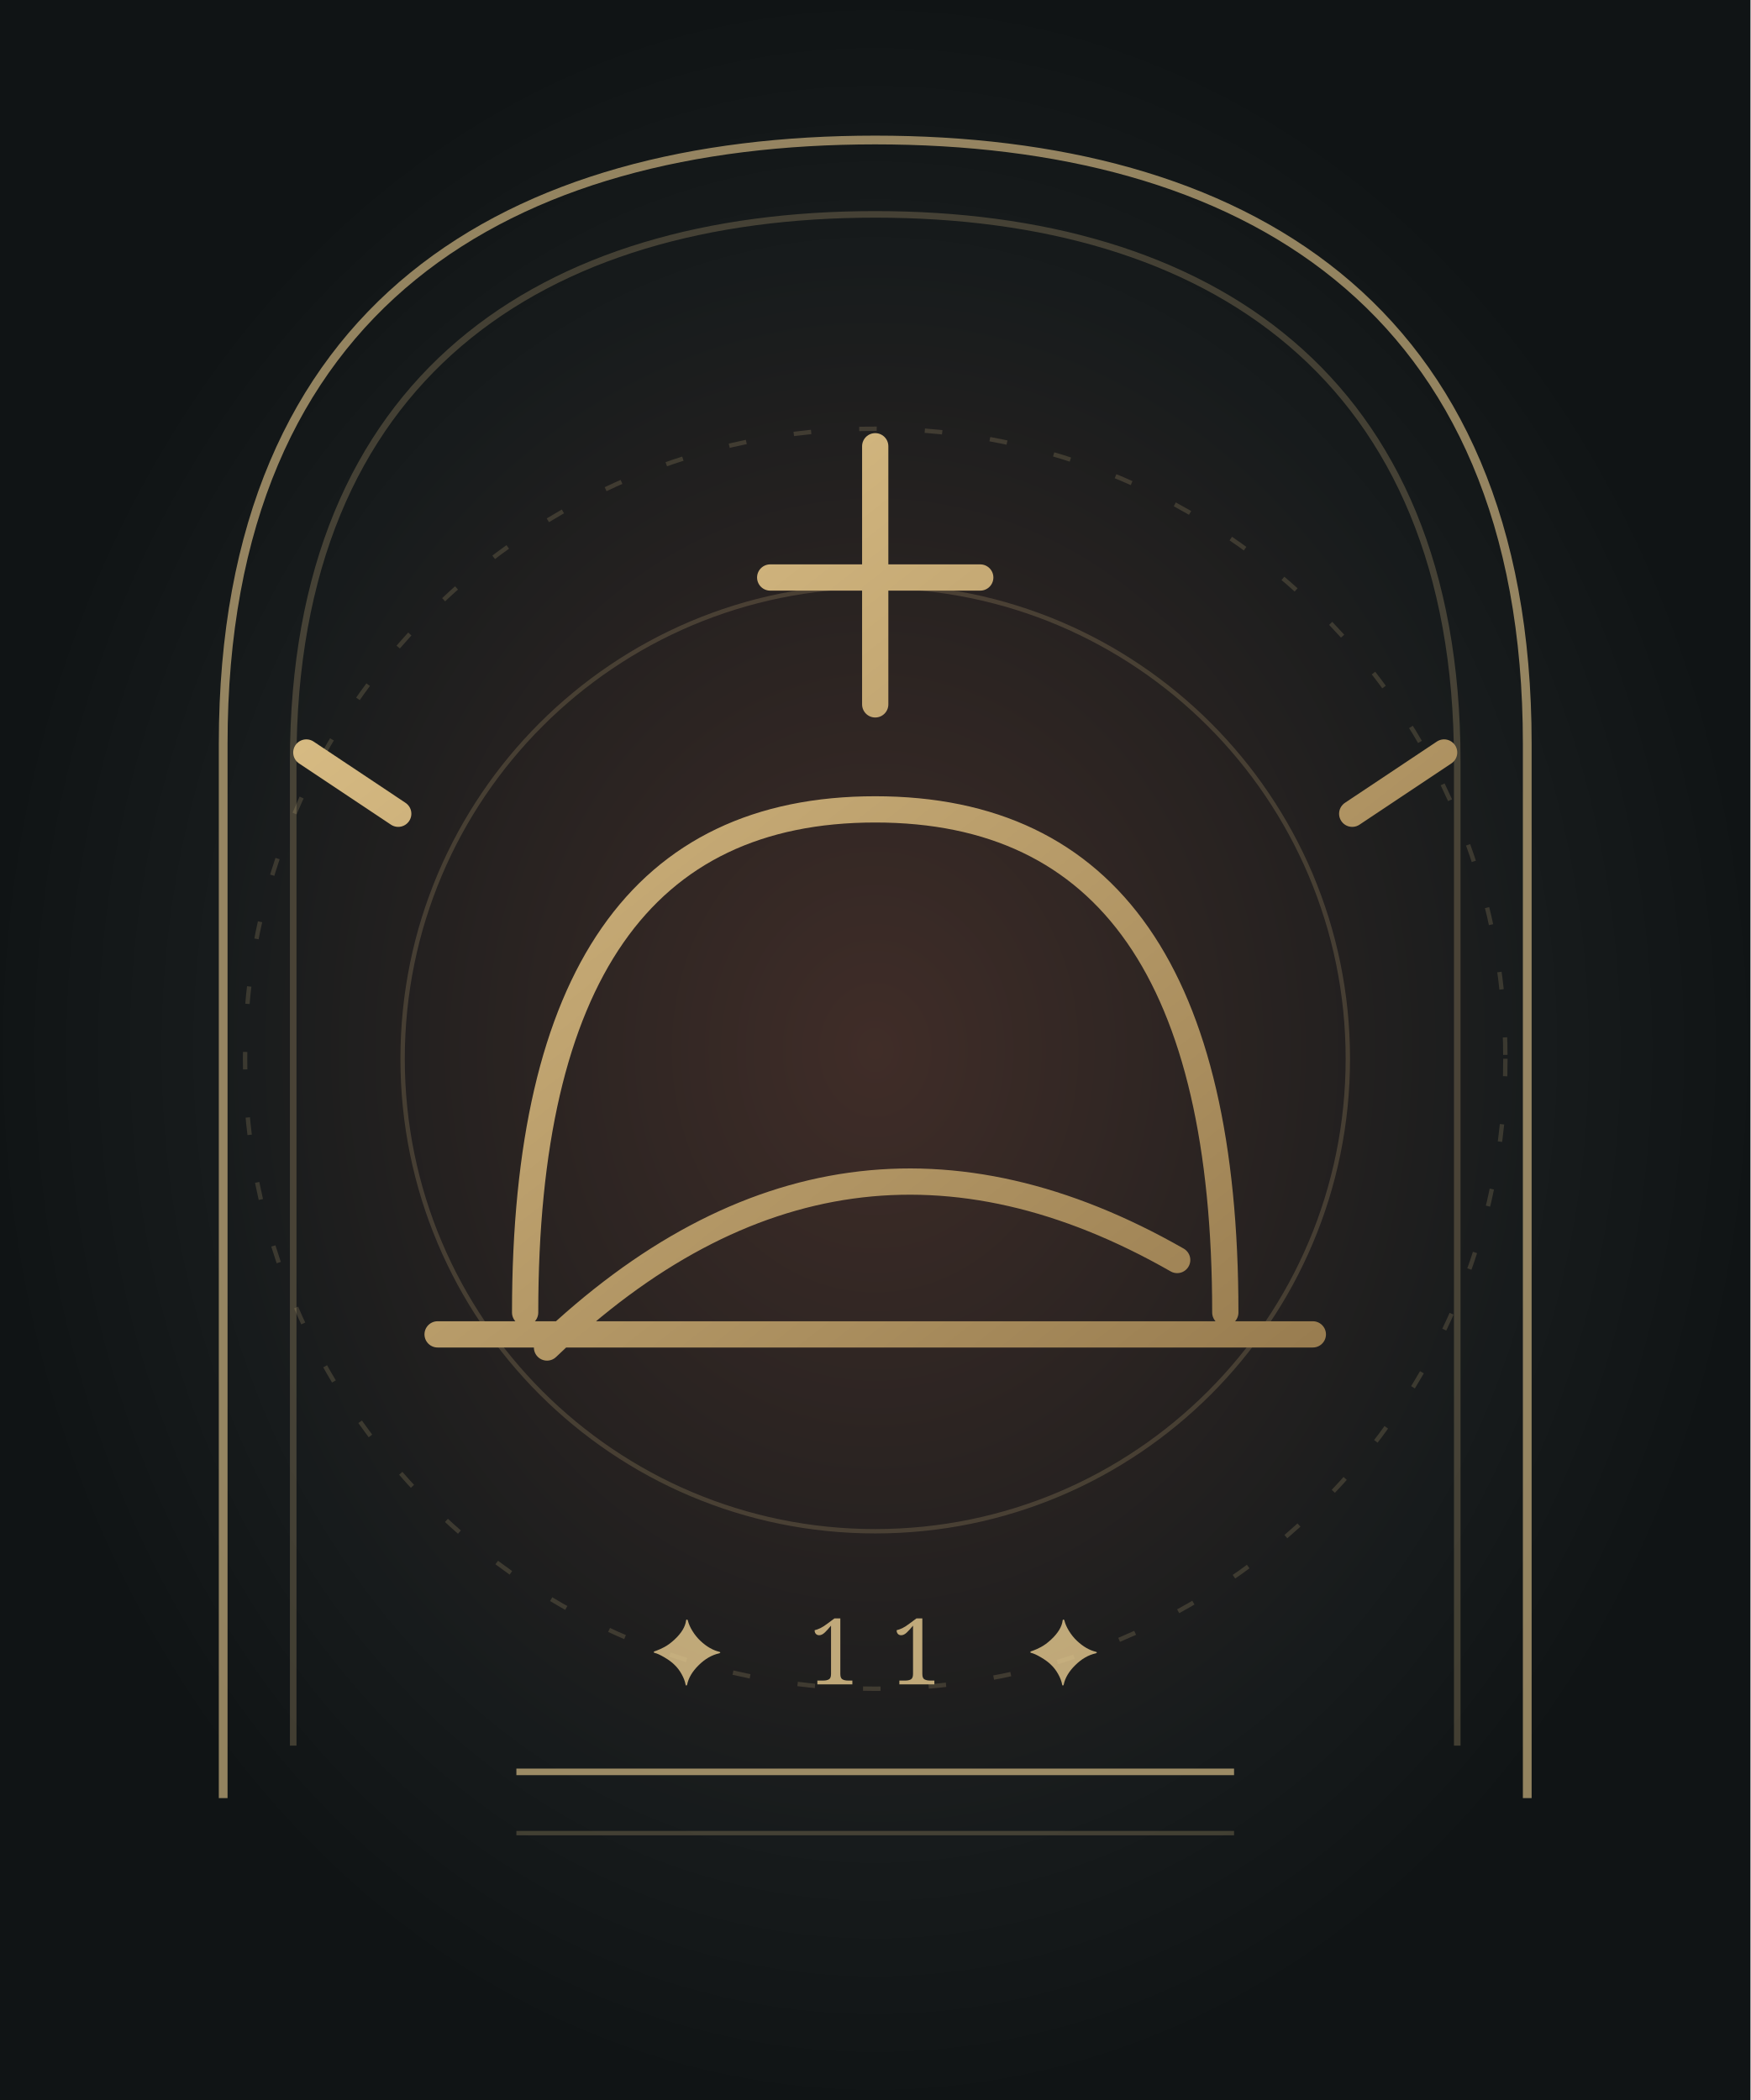
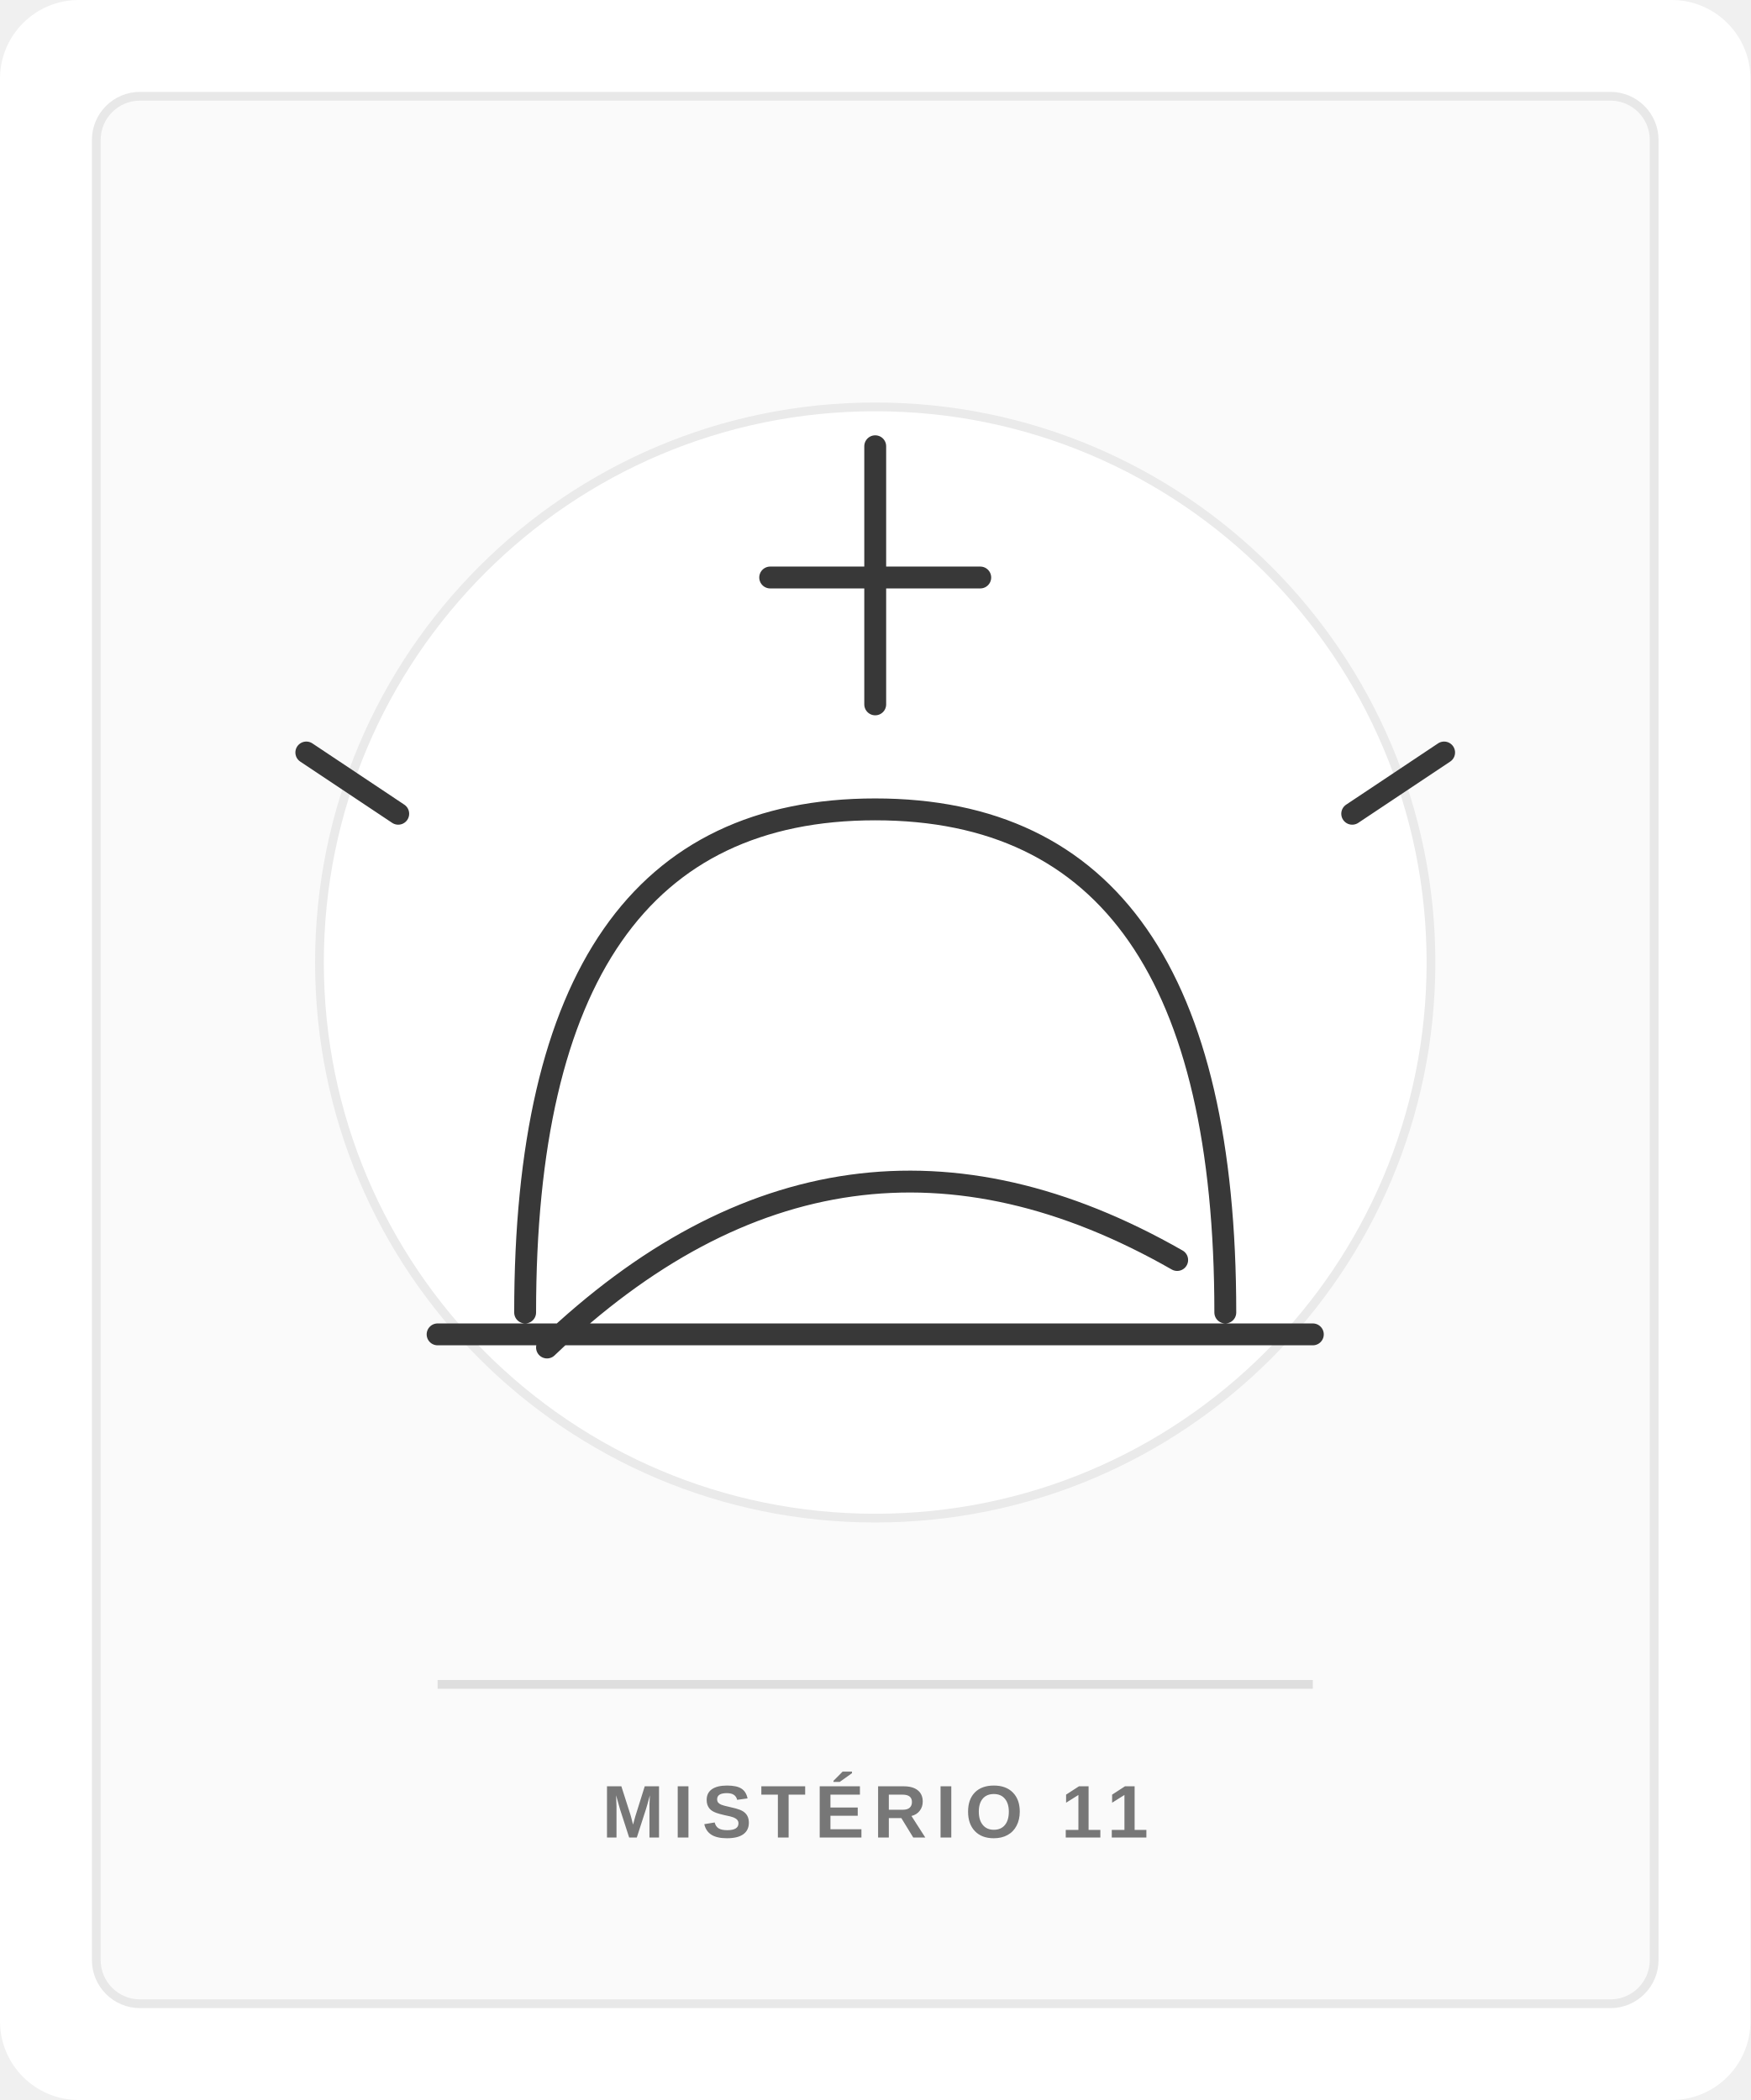
- <svg xmlns="http://www.w3.org/2000/svg" viewBox="0 0 400 480" role="img" aria-label="Arte simbólica do mistério ressurreicao">
-   <defs>
-     <radialGradient id="bg">
-       <stop stop-color="#402d28" />
-       <stop offset=".75" stop-color="#171b1c" />
-       <stop offset="1" stop-color="#101415" />
-     </radialGradient>
-     <linearGradient id="metal" x1="0" y1="0" x2="1" y2="1">
-       <stop stop-color="#e3c78d" />
-       <stop offset="1" stop-color="#94784c" />
-     </linearGradient>
-   </defs>
-   <rect width="400" height="480" fill="url(#bg)" />
-   <path d="M51 411V170C51 69 117 32 200 32S349 69 349 170v241" fill="none" stroke="#e3c78d" opacity=".62" stroke-width="2" />
-   <path d="M67 399V174C67 86 124 49 200 49S333 86 333 174v225" fill="none" stroke="#e3c78d" opacity=".23" stroke-width="1.5" />
-   <circle cx="200" cy="242" r="108" fill="none" stroke="#e3c78d" stroke-width="1" opacity=".18" />
-   <circle cx="200" cy="242" r="144" fill="none" stroke="#e3c78d" stroke-width="1" opacity=".17" stroke-dasharray="4 11" />
-   <g fill="none" stroke="url(#metal)" stroke-width="6" stroke-linecap="round" stroke-linejoin="round">
+ <svg xmlns="http://www.w3.org/2000/svg" viewBox="0 0 400 480" role="img" aria-label="Arte minimalista do mistério ressurreicao">
+   <rect width="400" height="480" rx="18" fill="#ffffff" />
+   <rect x="22" y="22" width="356" height="436" rx="10" fill="#fafafa" stroke="#e8e8e8" stroke-width="2" />
+   <circle cx="200" cy="220" r="127" fill="#ffffff" stroke="#eaeaea" stroke-width="2" />
+   <g fill="none" stroke="#383838" stroke-width="5" stroke-linecap="round" stroke-linejoin="round">
    <path d="M120 300q0-115 80-115t80 115M100 305h200M125 308q67-64 144-20M200 102v59m-24-29h48M91 186l-21-14m239 14 21-14" />
  </g>
-   <g font-family="Georgia,serif" fill="#e3c78d" opacity=".82" text-anchor="middle">
-     <text x="200" y="385" font-size="21" letter-spacing="7">✦ 11 ✦</text>
-   </g>
-   <path d="M118 405h164" stroke="#e3c78d" stroke-width="1.5" opacity=".65" />
-   <path d="M118 419h164" stroke="#e3c78d" stroke-width="1" opacity=".22" />
+   <path d="M100 385h200" stroke="#dedede" stroke-width="2" />
+   <text x="200" y="420" text-anchor="middle" fill="#777" font-family="Arial,Helvetica,sans-serif" font-size="17" font-weight="700" letter-spacing="2">MISTÉRIO 11</text>
</svg>
